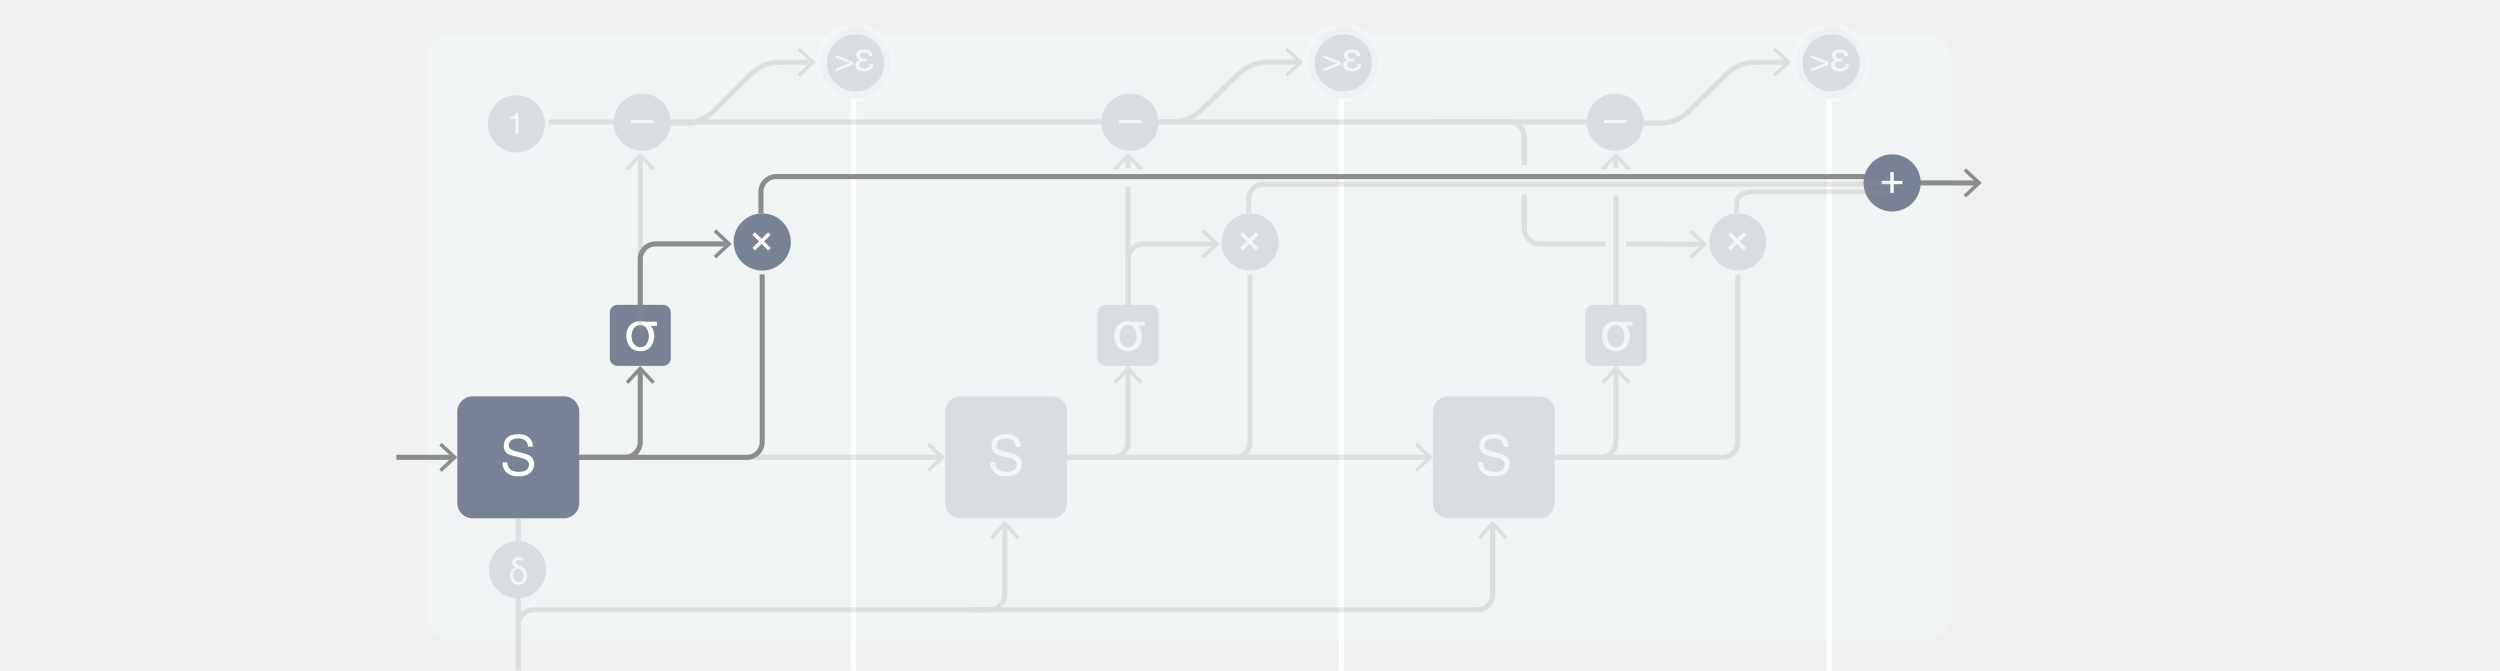
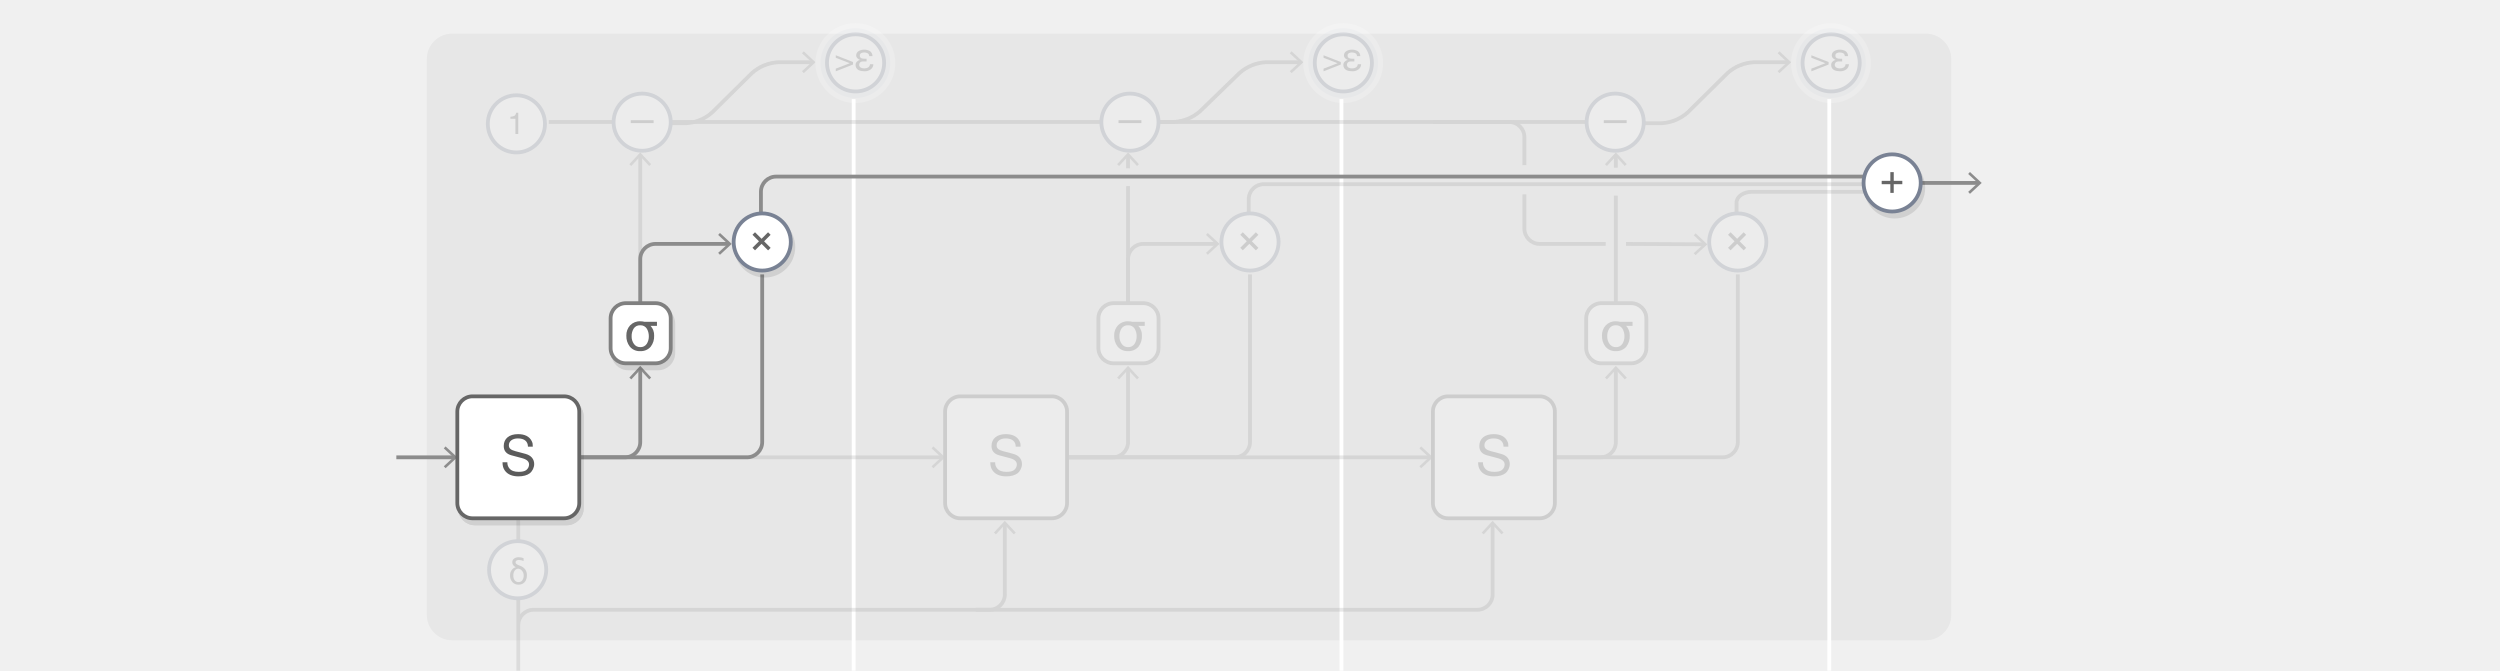
<svg xmlns="http://www.w3.org/2000/svg" xmlns:xlink="http://www.w3.org/1999/xlink" id="background" width="984" height="264" viewBox="0 0 984 264">
  <defs>
-     <symbol id="op-bg" data-name="op-bg" viewBox="0 0 22.5 22.5">
-       <circle cx="11.25" cy="11.25" r="11.25" fill="#798294" />
-     </symbol>
-     <symbol id="op-sum" data-name="op-sum" viewBox="0 0 22.5 22.5">
-       <use id="op-bg-3" data-name="op-bg" width="22.5" height="22.5" xlink:href="#op-bg" />
-       <path d="M7.13,11.75V10.43h3.41V7h1.34v3.43h3.41v1.31H11.87v3.42H10.54V11.75H7.13Z" fill="#fff" />
-     </symbol>
-     <symbol id="op-x" data-name="op-x" viewBox="0 0 22.5 22.5">
-       <use width="22.5" height="22.5" xlink:href="#op-bg" />
-       <path d="M8.41,14.53l-1-1L10,11,7.41,8.41l1-1L11,10l2.56-2.56,1,1L12,11l2.57,2.57-1,1L11,12Z" fill="#fff" />
-     </symbol>
-     <symbol id="rnn-bg" data-name="rnn-bg" viewBox="0 0 48 48">
-       <rect width="48" height="48" rx="6" ry="6" fill="#798294" />
-     </symbol>
-     <symbol id="rnn-s" data-name="rnn-s" viewBox="0 0 48 48">
-       <use id="rnn-bg-3" data-name="rnn-bg" width="48" height="48" xlink:href="#rnn-bg" />
-       <text transform="translate(16.74 31)" font-size="21.77" fill="#fff" font-family="Helvetica">S</text>
-     </symbol>
-     <symbol id="rnn-sigma" data-name="rnn-sigma" viewBox="0 0 24 24">
-       <use id="rnn-bg-6" data-name="rnn-bg" width="48" height="48" transform="scale(0.5)" xlink:href="#rnn-bg" />
-       <path d="M18.54,8.25H16.07a5.39,5.39,0,0,1,1.41,3.87,6.62,6.62,0,0,1-1.37,4.36A5.13,5.13,0,0,1,12,18.21,5,5,0,0,1,7.9,16.44a6.66,6.66,0,0,1-1.37-4.32A5.73,5.73,0,0,1,8,8a5.22,5.22,0,0,1,4-1.58,6.18,6.18,0,0,1,1.67.21h4.88V8.25Zm-3.16,4.11a5.89,5.89,0,0,0-.74-2.92A2.87,2.87,0,0,0,12,8,2.86,2.86,0,0,0,9.38,9.38a5.53,5.53,0,0,0-.77,3,4.82,4.82,0,0,0,.91,3A2.89,2.89,0,0,0,12,16.65a2.88,2.88,0,0,0,2.58-1.33A5.37,5.37,0,0,0,15.39,12.37Z" fill="#fff" />
-     </symbol>
    <symbol id="op-halo" data-name="op-halo" viewBox="0 0 31.45 31.45">
      <circle cx="15.73" cy="15.73" r="14.73" fill="#e6eaf2" stroke="#fff" stroke-miterlimit="10" stroke-width="2" />
    </symbol>
-     <symbol id="op-sum_5" data-name="op-sum 5" viewBox="0 0 22.5 22.5">
-       <use id="op-bg-8" data-name="op-bg" width="22.5" height="22.5" xlink:href="#op-bg" />
+     <symbol id="op-bg" data-name="op-bg" viewBox="0 0 24 24">
+       <circle cx="12" cy="12" r="11.25" fill="#fff" stroke="#798294" stroke-miterlimit="10" stroke-width="1.5" />
+     </symbol>
+     <symbol id="op-sum_5" data-name="op-sum 5" viewBox="0 0 24 24">
+       <use id="op-bg-3" data-name="op-bg" width="24" height="24" xlink:href="#op-bg" />
      <g>
-         <path d="M10.21,11.9L3.46,14.57V13.51L9,11.39,3.46,9.28V8.22l6.75,2.68v1Z" fill="#fff" />
-         <path d="M15.59,10.7H14.73q-0.37,0-.73,0a1.84,1.84,0,0,0-.66.17,1,1,0,0,0-.46.42,1.19,1.19,0,0,0-.21.73,1.13,1.13,0,0,0,.2.67,1.4,1.4,0,0,0,.46.43,2.73,2.73,0,0,0,1.33.3,3,3,0,0,0,1.54-.37,1.66,1.66,0,0,0,.73-1.28h1.34a2.55,2.55,0,0,1-1.09,2.09,4,4,0,0,1-2.32.7,7.39,7.39,0,0,1-1.28-.11,4.23,4.23,0,0,1-1.17-.38A2.21,2.21,0,0,1,11.23,12a1.72,1.72,0,0,1,.55-1.3,2.33,2.33,0,0,1,1.2-.66v0a2.71,2.71,0,0,1-1.07-.69,1.56,1.56,0,0,1-.43-1.14,1.8,1.8,0,0,1,.3-1,2,2,0,0,1,.74-0.69,4.19,4.19,0,0,1,2-.52,4.65,4.65,0,0,1,2.34.55,2.37,2.37,0,0,1,1.05,2H16.61A1.21,1.21,0,0,0,16,7.42a3.21,3.21,0,0,0-1.36-.29,2.53,2.53,0,0,0-1.1.24,1,1,0,0,0-.58,1,1,1,0,0,0,.58,1,2.79,2.79,0,0,0,1.2.22h0.88V10.7Z" fill="#fff" />
+         <path d="M11,12.65L4.21,15.32V14.26l5.51-2.12L4.21,10V9L11,11.66v1Z" fill="#666" />
+         <path d="M16.34,11.45H15.48q-0.37,0-.73,0a1.84,1.84,0,0,0-.66.17,1,1,0,0,0-.46.42,1.19,1.19,0,0,0-.21.73,1.13,1.13,0,0,0,.2.67,1.4,1.4,0,0,0,.46.43,2.73,2.73,0,0,0,1.33.3,3,3,0,0,0,1.54-.37,1.66,1.66,0,0,0,.73-1.28H19a2.55,2.55,0,0,1-1.09,2.09,4,4,0,0,1-2.32.7,7.39,7.39,0,0,1-1.28-.11,4.23,4.23,0,0,1-1.17-.38A2.21,2.21,0,0,1,12,12.79a1.72,1.72,0,0,1,.55-1.3,2.33,2.33,0,0,1,1.2-.66v0a2.71,2.71,0,0,1-1.07-.69A1.56,1.56,0,0,1,12.24,9a1.8,1.8,0,0,1,.3-1,2,2,0,0,1,.74-0.69,4.19,4.19,0,0,1,2-.52,4.65,4.65,0,0,1,2.34.55,2.37,2.37,0,0,1,1.05,2H17.36a1.21,1.21,0,0,0-.64-1.15,3.21,3.21,0,0,0-1.36-.29,2.53,2.53,0,0,0-1.1.24,1,1,0,0,0-.58,1,1,1,0,0,0,.58,1,2.79,2.79,0,0,0,1.2.22h0.88v1.16Z" fill="#666" />
      </g>
    </symbol>
-     <symbol id="op-sum_4" data-name="op-sum 4" viewBox="0 0 22.5 22.5">
-       <use id="op-bg-11" data-name="op-bg" width="22.5" height="22.5" xlink:href="#op-bg" />
-       <path d="M6.76,10.46h9v1.15h-9V10.46Z" fill="#fff" />
+     <symbol id="op-sum_4" data-name="op-sum 4" viewBox="0 0 24 24">
+       <use id="op-bg-6" data-name="op-bg" width="24" height="24" xlink:href="#op-bg" />
+       <path d="M7.51,11.21h9v1.15h-9V11.21Z" fill="#666" />
    </symbol>
-     <symbol id="op-sum_3" data-name="op-sum 3" viewBox="0 0 22.5 22.5">
-       <use id="op-bg-14" data-name="op-bg" width="22.5" height="22.5" xlink:href="#op-bg" />
-       <path d="M8.9,9.27V8.46a4.3,4.3,0,0,0,1.59-.37,1.83,1.83,0,0,0,.67-1.23H12v8.36H10.87V9.27h-2Z" fill="#fff" />
+     <symbol id="op-sum_3" data-name="op-sum 3" viewBox="0 0 24 24">
+       <use id="op-bg-9" data-name="op-bg" width="24" height="24" xlink:href="#op-bg" />
+       <path d="M9.65,10V9.21a4.3,4.3,0,0,0,1.59-.37,1.83,1.83,0,0,0,.67-1.23h0.83V16H11.62V10h-2Z" fill="#666" />
    </symbol>
-     <symbol id="op-sum_2" data-name="op-sum 2" viewBox="0 0 22.5 22.5">
-       <use width="22.5" height="22.5" xlink:href="#op-bg" />
-       <path d="M9.13,8.33a1.77,1.77,0,0,1,.69-1.47,3,3,0,0,1,1.89-.54,4.84,4.84,0,0,1,1.87.38v1.1a5.22,5.22,0,0,0-1.88-.4,1.57,1.57,0,0,0-.93.25,0.78,0.78,0,0,0-.35.67q0,0.74,1.51,1.26A4.6,4.6,0,0,1,14.14,11a3.75,3.75,0,0,1,.74,2.26v0.27a4.23,4.23,0,0,1-.4,1.87,3,3,0,0,1-1.15,1.28,3.29,3.29,0,0,1-1.74.45,3.08,3.08,0,0,1-2.42-1,3.86,3.86,0,0,1-.9-2.66V13.38a3.42,3.42,0,0,1,.64-2,2.76,2.76,0,0,1,1.63-1.14v0a2.36,2.36,0,0,1-1-.75A1.76,1.76,0,0,1,9.13,8.33Zm0.42,5.2a3,3,0,0,0,.55,1.89,1.8,1.8,0,0,0,1.49.69,1.79,1.79,0,0,0,1.48-.69,3.23,3.23,0,0,0,.55-2A2.67,2.67,0,0,0,13,11.71a2.35,2.35,0,0,0-1.43-.92,1.81,1.81,0,0,0-1.49.7A3.19,3.19,0,0,0,9.55,13.53Z" fill="#fff" />
+     <symbol id="op-x" data-name="op-x" viewBox="0 0 24 24">
+       <use id="op-bg-18" data-name="op-bg" width="24" height="24" xlink:href="#op-bg" />
+       <path d="M9.16,15.28l-1-1,2.56-2.56L8.16,9.16l1-1,2.58,2.58L14.3,8.17l1,1-2.56,2.56,2.57,2.57-1,1-2.57-2.57Z" fill="#666" />
+     </symbol>
+     <symbol id="rnn-bg" data-name="rnn-bg" viewBox="0 0 49.5 49.5">
+       <rect x="0.75" y="0.75" width="48" height="48" rx="6" ry="6" fill="#fff" stroke="#666" stroke-width="1.5" />
+     </symbol>
+     <symbol id="rnn-s" data-name="rnn-s" viewBox="0 0 49.5 49.5">
+       <use id="rnn-bg-3" data-name="rnn-bg" width="49.5" height="49.5" xlink:href="#rnn-bg" />
+       <text transform="translate(17.49 31.75)" font-size="21.77" fill="#5b5b5b" font-family="Helvetica">S</text>
+     </symbol>
+     <symbol id="op-sum_2" data-name="op-sum 2" viewBox="0 0 24 24">
+       <use width="24" height="24" xlink:href="#op-bg" />
+       <path d="M9.88,9.08a1.77,1.77,0,0,1,.69-1.47,3,3,0,0,1,1.89-.54,4.84,4.84,0,0,1,1.87.38v1.1a5.22,5.22,0,0,0-1.88-.4,1.57,1.57,0,0,0-.93.25,0.78,0.78,0,0,0-.35.67q0,0.74,1.51,1.26a4.6,4.6,0,0,1,2.22,1.44A3.75,3.75,0,0,1,15.64,14v0.27a4.23,4.23,0,0,1-.4,1.87,3,3,0,0,1-1.15,1.28,3.29,3.29,0,0,1-1.74.45,3.08,3.08,0,0,1-2.42-1A3.86,3.86,0,0,1,9,14.22V14.13a3.42,3.42,0,0,1,.64-2A2.76,2.76,0,0,1,11.29,11v0a2.36,2.36,0,0,1-1-.75A1.76,1.76,0,0,1,9.88,9.08Zm0.42,5.2a3,3,0,0,0,.55,1.89,1.8,1.8,0,0,0,1.49.69,1.79,1.79,0,0,0,1.48-.69,3.23,3.23,0,0,0,.55-2,2.67,2.67,0,0,0-.58-1.67,2.35,2.35,0,0,0-1.43-.92,1.81,1.81,0,0,0-1.49.7A3.19,3.19,0,0,0,10.3,14.28Z" fill="#666" />
+     </symbol>
+     <symbol id="rnn-sigma" data-name="rnn-sigma" viewBox="0 0 25.17 25.17">
+       <rect x="0.75" y="0.75" width="23.67" height="23.67" rx="6" ry="6" fill="#fff" stroke="gray" stroke-width="1.5" />
+       <path d="M19,9.67H16.48a5.39,5.39,0,0,1,1.41,3.87,6.62,6.62,0,0,1-1.37,4.36,5.13,5.13,0,0,1-4.11,1.73,5,5,0,0,1-4.09-1.78,6.66,6.66,0,0,1-1.37-4.32,5.73,5.73,0,0,1,1.5-4.07,5.22,5.22,0,0,1,4-1.58,6.18,6.18,0,0,1,1.67.21H19V9.67ZM15.8,13.78a5.89,5.89,0,0,0-.74-2.92,2.87,2.87,0,0,0-2.65-1.41A2.86,2.86,0,0,0,9.8,10.79a5.53,5.53,0,0,0-.77,3,4.82,4.82,0,0,0,.91,3,2.89,2.89,0,0,0,2.47,1.26A2.88,2.88,0,0,0,15,16.74,5.37,5.37,0,0,0,15.8,13.78Z" fill="#666" />
+     </symbol>
+     <symbol id="op-sum" data-name="op-sum" viewBox="0 0 24 24">
+       <use id="op-bg-32" data-name="op-bg" width="24" height="24" xlink:href="#op-bg" />
+       <path d="M7.88,12.5V11.18h3.41V7.75h1.34v3.43H16V12.5H12.62v3.42H11.29V12.5H7.88Z" fill="#666" />
    </symbol>
  </defs>
  <g>
-     <rect x="168" y="13.25" width="600" height="238.75" rx="10" ry="10" fill="#f0f4f5" />
-     <line x1="336" y1="39" x2="336" y2="264" stroke="#fff" stroke-miterlimit="10" stroke-width="2" />
-     <line x1="528" y1="39" x2="528" y2="264" stroke="#fff" stroke-miterlimit="10" stroke-width="2" />
-     <line x1="720" y1="39" x2="720" y2="264" stroke="#fff" stroke-miterlimit="10" stroke-width="2" />
+     <rect x="168" y="13.25" width="600" height="238.75" rx="10" ry="10" opacity="0.04" />
+     <line x1="336" y1="39" x2="336" y2="264" stroke="#fff" stroke-miterlimit="10" stroke-width="1.5" />
+     <line x1="528" y1="39" x2="528" y2="264" stroke="#fff" stroke-miterlimit="10" stroke-width="1.5" />
+     <line x1="720" y1="39" x2="720" y2="264" stroke="#fff" stroke-miterlimit="10" stroke-width="1.5" />
+   </g>
+   <g opacity="0.2">
+     <g>
+       <path d="M384,240H581.5a6,6,0,0,0,6-6V206.14" fill="none" stroke="#8c8c8c" stroke-miterlimit="10" stroke-width="1.5" />
+       <polygon points="591.79 209.62 591.02 210.33 587.5 206.54 583.98 210.33 583.21 209.62 587.5 205 591.79 209.62" fill="#8c8c8c" />
+     </g>
+     <g>
+       <path d="M395.5,206.14V234a6,6,0,0,1-6,6H210a6,6,0,0,0-6,6v18h0V204" fill="none" stroke="#8c8c8c" stroke-miterlimit="10" stroke-width="1.5" />
+       <polygon points="391.21 209.62 391.98 210.33 395.5 206.54 399.02 210.33 399.79 209.62 395.5 205 391.21 209.62" fill="#8c8c8c" />
+     </g>
+     <g>
+       <line x1="228" y1="180" x2="370.86" y2="180" fill="none" stroke="#8c8c8c" stroke-miterlimit="10" stroke-width="1.5" />
+       <polygon points="367.38 184.29 366.67 183.53 370.46 180 366.67 176.48 367.38 175.71 372 180 367.38 184.29" fill="#8c8c8c" />
+     </g>
+     <g>
+       <line x1="420" y1="180" x2="562.86" y2="180" fill="none" stroke="#8c8c8c" stroke-miterlimit="10" stroke-width="1.5" />
+       <polygon points="559.38 184.29 558.67 183.53 562.46 180 558.67 176.48 559.38 175.71 564 180 559.38 184.29" fill="#8c8c8c" />
+     </g>
+     <g>
+       <path d="M420,180h18a6,6,0,0,0,6-6V145.14" fill="none" stroke="#8c8c8c" stroke-miterlimit="10" stroke-width="1.5" />
+       <polygon points="448.29 148.62 447.52 149.33 444 145.54 440.48 149.33 439.71 148.62 444 144 448.29 148.62" fill="#8c8c8c" />
+     </g>
+     <g>
+       <path d="M612,180h18a6,6,0,0,0,6-6V145.14" fill="none" stroke="#8c8c8c" stroke-miterlimit="10" stroke-width="1.5" />
+       <polygon points="640.29 148.62 639.52 149.33 636 145.54 632.48 149.33 631.71 148.62 636 144 640.29 148.62" fill="#8c8c8c" />
+     </g>
+     <path d="M420,180h66a6,6,0,0,0,6-6V108" fill="none" stroke="#8c8c8c" stroke-miterlimit="10" stroke-width="1.5" />
+     <path d="M612,180h66a6,6,0,0,0,6-6V108" fill="none" stroke="#8c8c8c" stroke-miterlimit="10" stroke-width="1.5" />
+     <g>
+       <line x1="252" y1="132" x2="252" y2="61.14" fill="none" stroke="#8c8c8c" stroke-miterlimit="10" stroke-width="1.5" />
+       <polygon points="256.29 64.62 255.53 65.33 252 61.54 248.48 65.33 247.71 64.62 252 60 256.29 64.62" fill="#8c8c8c" />
+     </g>
+     <g>
+       <line x1="444" y1="66.25" x2="444" y2="61.14" fill="none" stroke="#8c8c8c" stroke-miterlimit="10" stroke-width="1.5" />
+       <polygon points="448.29 64.62 447.52 65.33 444 61.54 440.48 65.33 439.71 64.62 444 60 448.29 64.62" fill="#8c8c8c" />
+     </g>
+     <line x1="444" y1="132" x2="444" y2="73.25" fill="none" stroke="#8c8c8c" stroke-miterlimit="10" stroke-width="1.5" />
+     <g>
+       <line x1="636" y1="66" x2="636" y2="61.14" fill="none" stroke="#8c8c8c" stroke-miterlimit="10" stroke-width="1.5" />
+       <polygon points="640.29 64.62 639.52 65.33 636 61.54 632.48 65.33 631.71 64.62 636 60 640.29 64.62" fill="#8c8c8c" />
+     </g>
+     <line x1="636" y1="132" x2="636" y2="77" fill="none" stroke="#8c8c8c" stroke-miterlimit="10" stroke-width="1.5" />
+     <g>
+       <path d="M444,132V102a6,6,0,0,1,6-6h28.86" fill="none" stroke="#8c8c8c" stroke-miterlimit="10" stroke-width="1.5" />
+       <polygon points="475.38 100.29 474.67 99.52 478.46 96 474.67 92.47 475.38 91.7 480 96 475.38 100.29" fill="#8c8c8c" />
+     </g>
+     <path d="M491.5,84V78.25a5.9,5.9,0,0,1,6-5.75H744" fill="none" stroke="#8c8c8c" stroke-miterlimit="10" stroke-width="1.5" />
+     <path d="M683.5,84V79.75c0-2.34,2.7-4.25,6-4.25H744" fill="none" stroke="#8c8c8c" stroke-miterlimit="10" stroke-width="1.5" />
+     <line x1="216" y1="48" x2="636" y2="48" fill="none" stroke="#8c8c8c" stroke-miterlimit="10" stroke-width="1.5" />
+     <g>
+       <path d="M252,48.5h18a16.83,16.83,0,0,0,10.26-4.22L296,28.72a16.83,16.83,0,0,1,10.26-4.22h13.61" fill="none" stroke="#8c8c8c" stroke-miterlimit="10" stroke-width="1.5" />
+       <polygon points="316.38 28.79 315.67 28.02 319.46 24.5 315.67 20.97 316.38 20.2 321 24.5 316.38 28.79" fill="#8c8c8c" />
+     </g>
+     <g>
+       <path d="M444,48h18a17.11,17.11,0,0,0,10.31-4.18l15.63-15.15a17.11,17.11,0,0,1,10.31-4.18h13.61" fill="none" stroke="#8c8c8c" stroke-miterlimit="10" stroke-width="1.5" />
+       <polygon points="508.38 28.79 507.67 28.02 511.46 24.5 507.67 20.97 508.38 20.2 513 24.5 508.38 28.79" fill="#8c8c8c" />
+     </g>
+     <g>
+       <path d="M636,48.5h18a16.83,16.83,0,0,0,10.26-4.22L680,28.72a16.83,16.83,0,0,1,10.26-4.22h13.61" fill="none" stroke="#8c8c8c" stroke-miterlimit="10" stroke-width="1.5" />
+       <polygon points="700.38 28.79 699.67 28.02 703.46 24.5 699.67 20.97 700.38 20.2 705 24.5 700.38 28.79" fill="#8c8c8c" />
+     </g>
+     <g>
+       <line x1="640" y1="96" x2="670.86" y2="96.16" fill="none" stroke="#8c8c8c" stroke-miterlimit="10" stroke-width="1.5" />
+       <polygon points="667.36 100.43 666.65 99.66 670.46 96.16 666.68 92.61 667.4 91.85 672 96.17 667.36 100.43" fill="#8c8c8c" />
+     </g>
+     <path d="M600,76.5V90a6,6,0,0,0,6,6h26" fill="none" stroke="#8c8c8c" stroke-miterlimit="10" stroke-width="1.5" />
+     <path d="M564,48h30a6,6,0,0,1,6,6V65" fill="none" stroke="#8c8c8c" stroke-miterlimit="10" stroke-width="1.5" />
+     <use id="op-halo-3" data-name="op-halo" width="31.45" height="31.45" transform="translate(320.94 9.11)" xlink:href="#op-halo" />
+     <use id="op-halo-6" data-name="op-halo" width="31.45" height="31.45" transform="translate(512.94 9.11)" xlink:href="#op-halo" />
+     <use id="op-halo-9" data-name="op-halo" width="31.45" height="31.45" transform="translate(704.94 9.11)" xlink:href="#op-halo" />
+     <use width="24" height="24" transform="translate(324.75 12.75)" xlink:href="#op-sum_5" />
+     <use width="24" height="24" transform="translate(240.75 36.09)" xlink:href="#op-sum_4" />
+     <use width="24" height="24" transform="translate(191.25 36.75)" xlink:href="#op-sum_3" />
+     <use width="24" height="24" transform="translate(516.74 12.75)" xlink:href="#op-sum_5" />
+     <use width="24" height="24" transform="translate(432.74 36.09)" xlink:href="#op-sum_4" />
+     <use width="24" height="24" transform="translate(480 83.25)" xlink:href="#op-x" />
+     <use width="49.5" height="49.5" transform="translate(371.24 155.25)" xlink:href="#rnn-s" />
+     <use width="24" height="24" transform="translate(708.74 12.75)" xlink:href="#op-sum_5" />
+     <use width="24" height="24" transform="translate(623.74 36.09)" xlink:href="#op-sum_4" />
+     <use id="op-x-5" data-name="op-x" width="24" height="24" transform="translate(671.99 83.25)" xlink:href="#op-x" />
+     <use width="49.5" height="49.5" transform="translate(563.24 155.25)" xlink:href="#rnn-s" />
+     <use width="24" height="24" transform="translate(191.75 212.25)" xlink:href="#op-sum_2" />
+     <use id="rnn-sigma-3" data-name="rnn-sigma" width="25.17" height="25.17" transform="translate(431.58 118.58)" xlink:href="#rnn-sigma" />
+     <use id="rnn-sigma-6" data-name="rnn-sigma" width="25.17" height="25.17" transform="translate(623.58 118.58)" xlink:href="#rnn-sigma" />
  </g>
  <g>
    <g>
-       <line x1="156" y1="180" x2="178.48" y2="180" fill="none" stroke="#8c8c8c" stroke-miterlimit="10" stroke-width="2" />
-       <polygon points="173.84 185.73 172.89 184.7 177.94 180 172.89 175.3 173.84 174.28 180 180 173.84 185.73" fill="#8c8c8c" />
+       <line x1="156" y1="180" x2="178.86" y2="180" fill="none" stroke="#8c8c8c" stroke-miterlimit="10" stroke-width="1.5" />
+       <polygon points="175.38 184.29 174.67 183.53 178.46 180 174.67 176.48 175.38 175.71 180 180 175.38 184.29" fill="#8c8c8c" />
    </g>
    <g>
-       <line x1="750" y1="72" x2="778.48" y2="72" fill="none" stroke="#8c8c8c" stroke-miterlimit="10" stroke-width="2" />
-       <polygon points="773.84 77.72 772.89 76.7 777.94 72 772.89 67.3 773.84 66.27 780 72 773.84 77.72" fill="#8c8c8c" />
+       <line x1="750" y1="72" x2="778.86" y2="72" fill="none" stroke="#8c8c8c" stroke-miterlimit="10" stroke-width="1.5" />
+       <polygon points="775.38 76.29 774.67 75.52 778.46 72 774.67 68.47 775.38 67.7 780 72 775.38 76.29" fill="#8c8c8c" />
    </g>
    <g>
-       <path d="M228,180h18a6,6,0,0,0,6-6V145.52" fill="none" stroke="#8c8c8c" stroke-miterlimit="10" stroke-width="2" />
-       <polygon points="257.73 150.16 256.7 151.11 252 146.05 247.3 151.11 246.28 150.16 252 144 257.73 150.16" fill="#8c8c8c" />
+       <path d="M228,180h18a6,6,0,0,0,6-6V145.14" fill="none" stroke="#8c8c8c" stroke-miterlimit="10" stroke-width="1.5" />
+       <polygon points="256.29 148.62 255.53 149.33 252 145.54 248.48 149.33 247.71 148.62 252 144 256.29 148.62" fill="#8c8c8c" />
    </g>
-     <path d="M228,180h66a6,6,0,0,0,6-6V108" fill="none" stroke="#8c8c8c" stroke-miterlimit="10" stroke-width="2" />
+     <path d="M228,180h66a6,6,0,0,0,6-6V108" fill="none" stroke="#8c8c8c" stroke-miterlimit="10" stroke-width="1.5" />
    <g>
-       <path d="M252,132V102a6,6,0,0,1,6-6h28.48" fill="none" stroke="#8c8c8c" stroke-miterlimit="10" stroke-width="2" />
-       <polygon points="281.84 101.72 280.89 100.7 285.94 96 280.89 91.3 281.84 90.27 288 96 281.84 101.72" fill="#8c8c8c" />
+       <path d="M252,132V102a6,6,0,0,1,6-6h28.86" fill="none" stroke="#8c8c8c" stroke-miterlimit="10" stroke-width="1.5" />
+       <polygon points="283.38 100.29 282.67 99.52 286.46 96 282.67 92.47 283.38 91.7 288 96 283.38 100.29" fill="#8c8c8c" />
    </g>
-     <path d="M299.5,84V75.5a6,6,0,0,1,6-6H744" fill="none" stroke="#8c8c8c" stroke-miterlimit="10" stroke-width="2" />
-     <use id="op-sum-3" data-name="op-sum" width="22.5" height="22.5" transform="translate(733.5 60.75)" xlink:href="#op-sum" />
-     <use width="22.5" height="22.5" transform="translate(288.76 84)" xlink:href="#op-x" />
-     <use width="48" height="48" transform="translate(180 156)" xlink:href="#rnn-s" />
-     <use id="rnn-sigma-3" data-name="rnn-sigma" width="24" height="24" transform="translate(240 120)" xlink:href="#rnn-sigma" />
-   </g>
-   <g opacity="0.2">
-     <g>
-       <path d="M384,240H581.5a6,6,0,0,0,6-6V206.52" fill="none" stroke="#8c8c8c" stroke-miterlimit="10" stroke-width="2" />
-       <polygon points="593.23 211.16 592.2 212.11 587.5 207.06 582.8 212.11 581.78 211.16 587.5 205 593.23 211.16" fill="#8c8c8c" />
+     <path d="M299.5,84V75.5a6,6,0,0,1,6-6H744" fill="none" stroke="#8c8c8c" stroke-miterlimit="10" stroke-width="1.5" />
+     <g id="_Group_" data-name="&lt;Group&gt;">
+       <g opacity="0.1">
+         <circle cx="745.75" cy="74" r="11.25" stroke="#000" stroke-miterlimit="10" stroke-width="1.5" />
+         <path d="M741.63,74.49V73.18H745V69.75h1.34v3.43h3.41v1.31h-3.41v3.42H745V74.49h-3.41Z" />
+       </g>
+       <use width="24" height="24" transform="translate(732.75 60)" xlink:href="#op-sum" />
    </g>
    <g>
-       <path d="M395.5,206.52V234a6,6,0,0,1-6,6H210a6,6,0,0,0-6,6v18h0V204" fill="none" stroke="#8c8c8c" stroke-miterlimit="10" stroke-width="2" />
-       <polygon points="389.77 211.16 390.8 212.11 395.5 207.06 400.2 212.11 401.22 211.16 395.5 205 389.77 211.16" fill="#8c8c8c" />
+       <g opacity="0.1">
+         <circle cx="301.01" cy="97.25" r="11.25" stroke="#000" stroke-miterlimit="10" stroke-width="1.5" />
+         <path d="M298.17,100.53l-1-1L299.74,97l-2.58-2.58,1-1L300.74,96l2.56-2.56,1,1L301.73,97l2.57,2.57-1,1L300.73,98Z" />
+       </g>
+       <use width="24" height="24" transform="translate(288.01 83.25)" xlink:href="#op-x" />
    </g>
    <g>
-       <line x1="228" y1="180" x2="370.48" y2="180" fill="none" stroke="#8c8c8c" stroke-miterlimit="10" stroke-width="2" />
-       <polygon points="365.84 185.73 364.89 184.7 369.94 180 364.89 175.3 365.84 174.28 372 180 365.84 185.73" fill="#8c8c8c" />
+       <g opacity="0.1">
+         <rect x="181" y="158" width="48" height="48" rx="6" ry="6" stroke="#000" stroke-width="1.5" />
+         <rect x="181" y="158" width="48" height="48" rx="6" ry="6" />
+         <rect x="181" y="158" width="48" height="48" rx="6" ry="6" fill="none" stroke="#000" stroke-width="1.5" />
+         <path d="M200.78,184a4.39,4.39,0,0,0,.6,2.16,3.94,3.94,0,0,0,3.57,1.55,6.12,6.12,0,0,0,2.09-.34,2.39,2.39,0,0,0,1.82-2.36,2.06,2.06,0,0,0-.77-1.82,7.66,7.66,0,0,0-2.45-.92l-2-.48a9.08,9.08,0,0,1-2.84-1,3.3,3.3,0,0,1-1.44-2.92,4.56,4.56,0,0,1,1.42-3.46,5.59,5.59,0,0,1,4-1.35,6.84,6.84,0,0,1,4.06,1.19,4.32,4.32,0,0,1,1.67,3.79h-2a4,4,0,0,0-.65-1.92,3.71,3.71,0,0,0-3.15-1.22,3.54,3.54,0,0,0-2.58.79,2.51,2.51,0,0,0-.78,1.83,1.8,1.8,0,0,0,.93,1.68A13.27,13.27,0,0,0,205,180l2.12,0.5a6.4,6.4,0,0,1,2.37,1,3.75,3.75,0,0,1,1.44,3.18,4,4,0,0,1-1.84,3.71,8.08,8.08,0,0,1-4.28,1.12,6.3,6.3,0,0,1-4.45-1.49,5.08,5.08,0,0,1-1.58-4h2Z" />
+       </g>
+       <use width="49.5" height="49.5" transform="translate(179.25 155.25)" xlink:href="#rnn-s" />
    </g>
-     <g>
-       <line x1="420" y1="180" x2="562.48" y2="180" fill="none" stroke="#8c8c8c" stroke-miterlimit="10" stroke-width="2" />
-       <polygon points="557.84 185.73 556.89 184.7 561.94 180 556.89 175.3 557.84 174.28 564 180 557.84 185.73" fill="#8c8c8c" />
+     <g id="_Group_2" data-name="&lt;Group&gt;">
+       <g opacity="0.1">
+         <rect x="241.33" y="121.33" width="23.67" height="23.67" rx="6" ry="6" stroke="#000" stroke-width="1.5" />
+         <path d="M259.54,130.25h-2.48a5.39,5.39,0,0,1,1.41,3.87,6.62,6.62,0,0,1-1.37,4.36,5.13,5.13,0,0,1-4.11,1.73,5,5,0,0,1-4.09-1.78,6.66,6.66,0,0,1-1.37-4.32A5.73,5.73,0,0,1,249,130a5.22,5.22,0,0,1,4-1.58,6.18,6.18,0,0,1,1.67.21h4.88v1.57Zm-3.16,4.11a5.89,5.89,0,0,0-.74-2.92,3.2,3.2,0,0,0-5.26-.06,5.53,5.53,0,0,0-.77,3,4.82,4.82,0,0,0,.91,3,3.11,3.11,0,0,0,5.05-.06A5.37,5.37,0,0,0,256.39,134.37Z" />
+       </g>
+       <use width="25.17" height="25.17" transform="translate(239.58 118.58)" xlink:href="#rnn-sigma" />
    </g>
-     <g>
-       <path d="M420,180h18a6,6,0,0,0,6-6V145.52" fill="none" stroke="#8c8c8c" stroke-miterlimit="10" stroke-width="2" />
-       <polygon points="449.73 150.16 448.7 151.11 444 146.05 439.3 151.11 438.28 150.16 444 144 449.73 150.16" fill="#8c8c8c" />
-     </g>
-     <g>
-       <path d="M612,180h18a6,6,0,0,0,6-6V145.52" fill="none" stroke="#8c8c8c" stroke-miterlimit="10" stroke-width="2" />
-       <polygon points="641.73 150.16 640.7 151.11 636 146.05 631.3 151.11 630.28 150.16 636 144 641.73 150.16" fill="#8c8c8c" />
-     </g>
-     <path d="M420,180h66a6,6,0,0,0,6-6V108" fill="none" stroke="#8c8c8c" stroke-miterlimit="10" stroke-width="2" />
-     <path d="M612,180h66a6,6,0,0,0,6-6V108" fill="none" stroke="#8c8c8c" stroke-miterlimit="10" stroke-width="2" />
-     <g>
-       <line x1="252" y1="132" x2="252" y2="61.52" fill="none" stroke="#8c8c8c" stroke-miterlimit="10" stroke-width="2" />
-       <polygon points="257.73 66.16 256.7 67.11 252 62.05 247.3 67.11 246.28 66.16 252 60 257.73 66.16" fill="#8c8c8c" />
-     </g>
-     <g>
-       <line x1="444" y1="66.25" x2="444" y2="61.52" fill="none" stroke="#8c8c8c" stroke-miterlimit="10" stroke-width="2" />
-       <polygon points="449.73 66.16 448.7 67.11 444 62.05 439.3 67.11 438.28 66.16 444 60 449.73 66.16" fill="#8c8c8c" />
-     </g>
-     <line x1="444" y1="132" x2="444" y2="73.25" fill="none" stroke="#8c8c8c" stroke-miterlimit="10" stroke-width="2" />
-     <g>
-       <line x1="636" y1="66" x2="636" y2="61.52" fill="none" stroke="#8c8c8c" stroke-miterlimit="10" stroke-width="2" />
-       <polygon points="641.73 66.16 640.7 67.11 636 62.05 631.3 67.11 630.28 66.16 636 60 641.73 66.16" fill="#8c8c8c" />
-     </g>
-     <line x1="636" y1="132" x2="636" y2="77" fill="none" stroke="#8c8c8c" stroke-miterlimit="10" stroke-width="2" />
-     <g>
-       <path d="M444,132V102a6,6,0,0,1,6-6h28.48" fill="none" stroke="#8c8c8c" stroke-miterlimit="10" stroke-width="2" />
-       <polygon points="473.84 101.72 472.89 100.7 477.94 96 472.89 91.3 473.84 90.27 480 96 473.84 101.72" fill="#8c8c8c" />
-     </g>
-     <path d="M491.5,84V78.25a5.9,5.9,0,0,1,6-5.75H744" fill="none" stroke="#8c8c8c" stroke-miterlimit="10" stroke-width="2" />
-     <path d="M683.5,84V79.75c0-2.34,2.7-4.25,6-4.25H744" fill="none" stroke="#8c8c8c" stroke-miterlimit="10" stroke-width="2" />
-     <line x1="216" y1="48" x2="636" y2="48" fill="none" stroke="#8c8c8c" stroke-miterlimit="10" stroke-width="2" />
-     <g>
-       <path d="M252,48.5h18a16.83,16.83,0,0,0,10.26-4.22L296,28.72a16.83,16.83,0,0,1,10.26-4.22h13.23" fill="none" stroke="#8c8c8c" stroke-miterlimit="10" stroke-width="2" />
-       <polygon points="314.84 30.22 313.89 29.2 318.94 24.5 313.89 19.8 314.84 18.77 321 24.5 314.84 30.22" fill="#8c8c8c" />
-     </g>
-     <g>
-       <path d="M444,48h18a17.11,17.11,0,0,0,10.31-4.18l15.63-15.15a17.11,17.11,0,0,1,10.31-4.18h13.23" fill="none" stroke="#8c8c8c" stroke-miterlimit="10" stroke-width="2" />
-       <polygon points="506.84 30.22 505.89 29.2 510.94 24.5 505.89 19.8 506.84 18.77 513 24.5 506.84 30.22" fill="#8c8c8c" />
-     </g>
-     <g>
-       <path d="M636,48.5h18a16.83,16.83,0,0,0,10.26-4.22L680,28.72a16.83,16.83,0,0,1,10.26-4.22h13.23" fill="none" stroke="#8c8c8c" stroke-miterlimit="10" stroke-width="2" />
-       <polygon points="698.84 30.22 697.89 29.2 702.94 24.5 697.89 19.8 698.84 18.77 705 24.5 698.84 30.22" fill="#8c8c8c" />
-     </g>
-     <g>
-       <line x1="640" y1="96" x2="670.48" y2="96.16" fill="none" stroke="#8c8c8c" stroke-miterlimit="10" stroke-width="2" />
-       <polygon points="665.81 101.86 664.86 100.83 669.94 96.16 664.91 91.43 665.87 90.41 672 96.17 665.81 101.86" fill="#8c8c8c" />
-     </g>
-     <path d="M600,76.5V90a6,6,0,0,0,6,6h26" fill="none" stroke="#8c8c8c" stroke-miterlimit="10" stroke-width="2" />
-     <path d="M564,48h30a6,6,0,0,1,6,6V65" fill="none" stroke="#8c8c8c" stroke-miterlimit="10" stroke-width="2" />
-     <use id="op-halo-3" data-name="op-halo" width="31.45" height="31.45" transform="translate(320.94 9.11)" xlink:href="#op-halo" />
-     <use id="op-halo-6" data-name="op-halo" width="31.45" height="31.45" transform="translate(512.94 9.11)" xlink:href="#op-halo" />
-     <use id="op-halo-9" data-name="op-halo" width="31.45" height="31.45" transform="translate(704.94 9.11)" xlink:href="#op-halo" />
-     <use width="22.5" height="22.5" transform="translate(325.5 13.5)" xlink:href="#op-sum_5" />
-     <use width="22.5" height="22.5" transform="translate(241.5 36.84)" xlink:href="#op-sum_4" />
-     <use width="22.5" height="22.5" transform="translate(192 37.5)" xlink:href="#op-sum_3" />
-     <use width="22.5" height="22.5" transform="translate(517.49 13.5)" xlink:href="#op-sum_5" />
-     <use width="22.5" height="22.5" transform="translate(433.49 36.84)" xlink:href="#op-sum_4" />
-     <use width="22.5" height="22.5" transform="translate(480.75 84)" xlink:href="#op-x" />
-     <use width="48" height="48" transform="translate(371.99 156)" xlink:href="#rnn-s" />
-     <use width="22.5" height="22.5" transform="translate(709.49 13.5)" xlink:href="#op-sum_5" />
-     <use width="22.5" height="22.5" transform="translate(624.49 36.84)" xlink:href="#op-sum_4" />
-     <use id="op-x-7" data-name="op-x" width="22.5" height="22.5" transform="translate(672.74 84)" xlink:href="#op-x" />
-     <use width="48" height="48" transform="translate(563.99 156)" xlink:href="#rnn-s" />
-     <use width="22.5" height="22.5" transform="translate(192.5 213)" xlink:href="#op-sum_2" />
-     <use id="rnn-sigma-6" data-name="rnn-sigma" width="24" height="24" transform="translate(432 120)" xlink:href="#rnn-sigma" />
-     <use id="rnn-sigma-9" data-name="rnn-sigma" width="24" height="24" transform="translate(624 120)" xlink:href="#rnn-sigma" />
  </g>
</svg>
